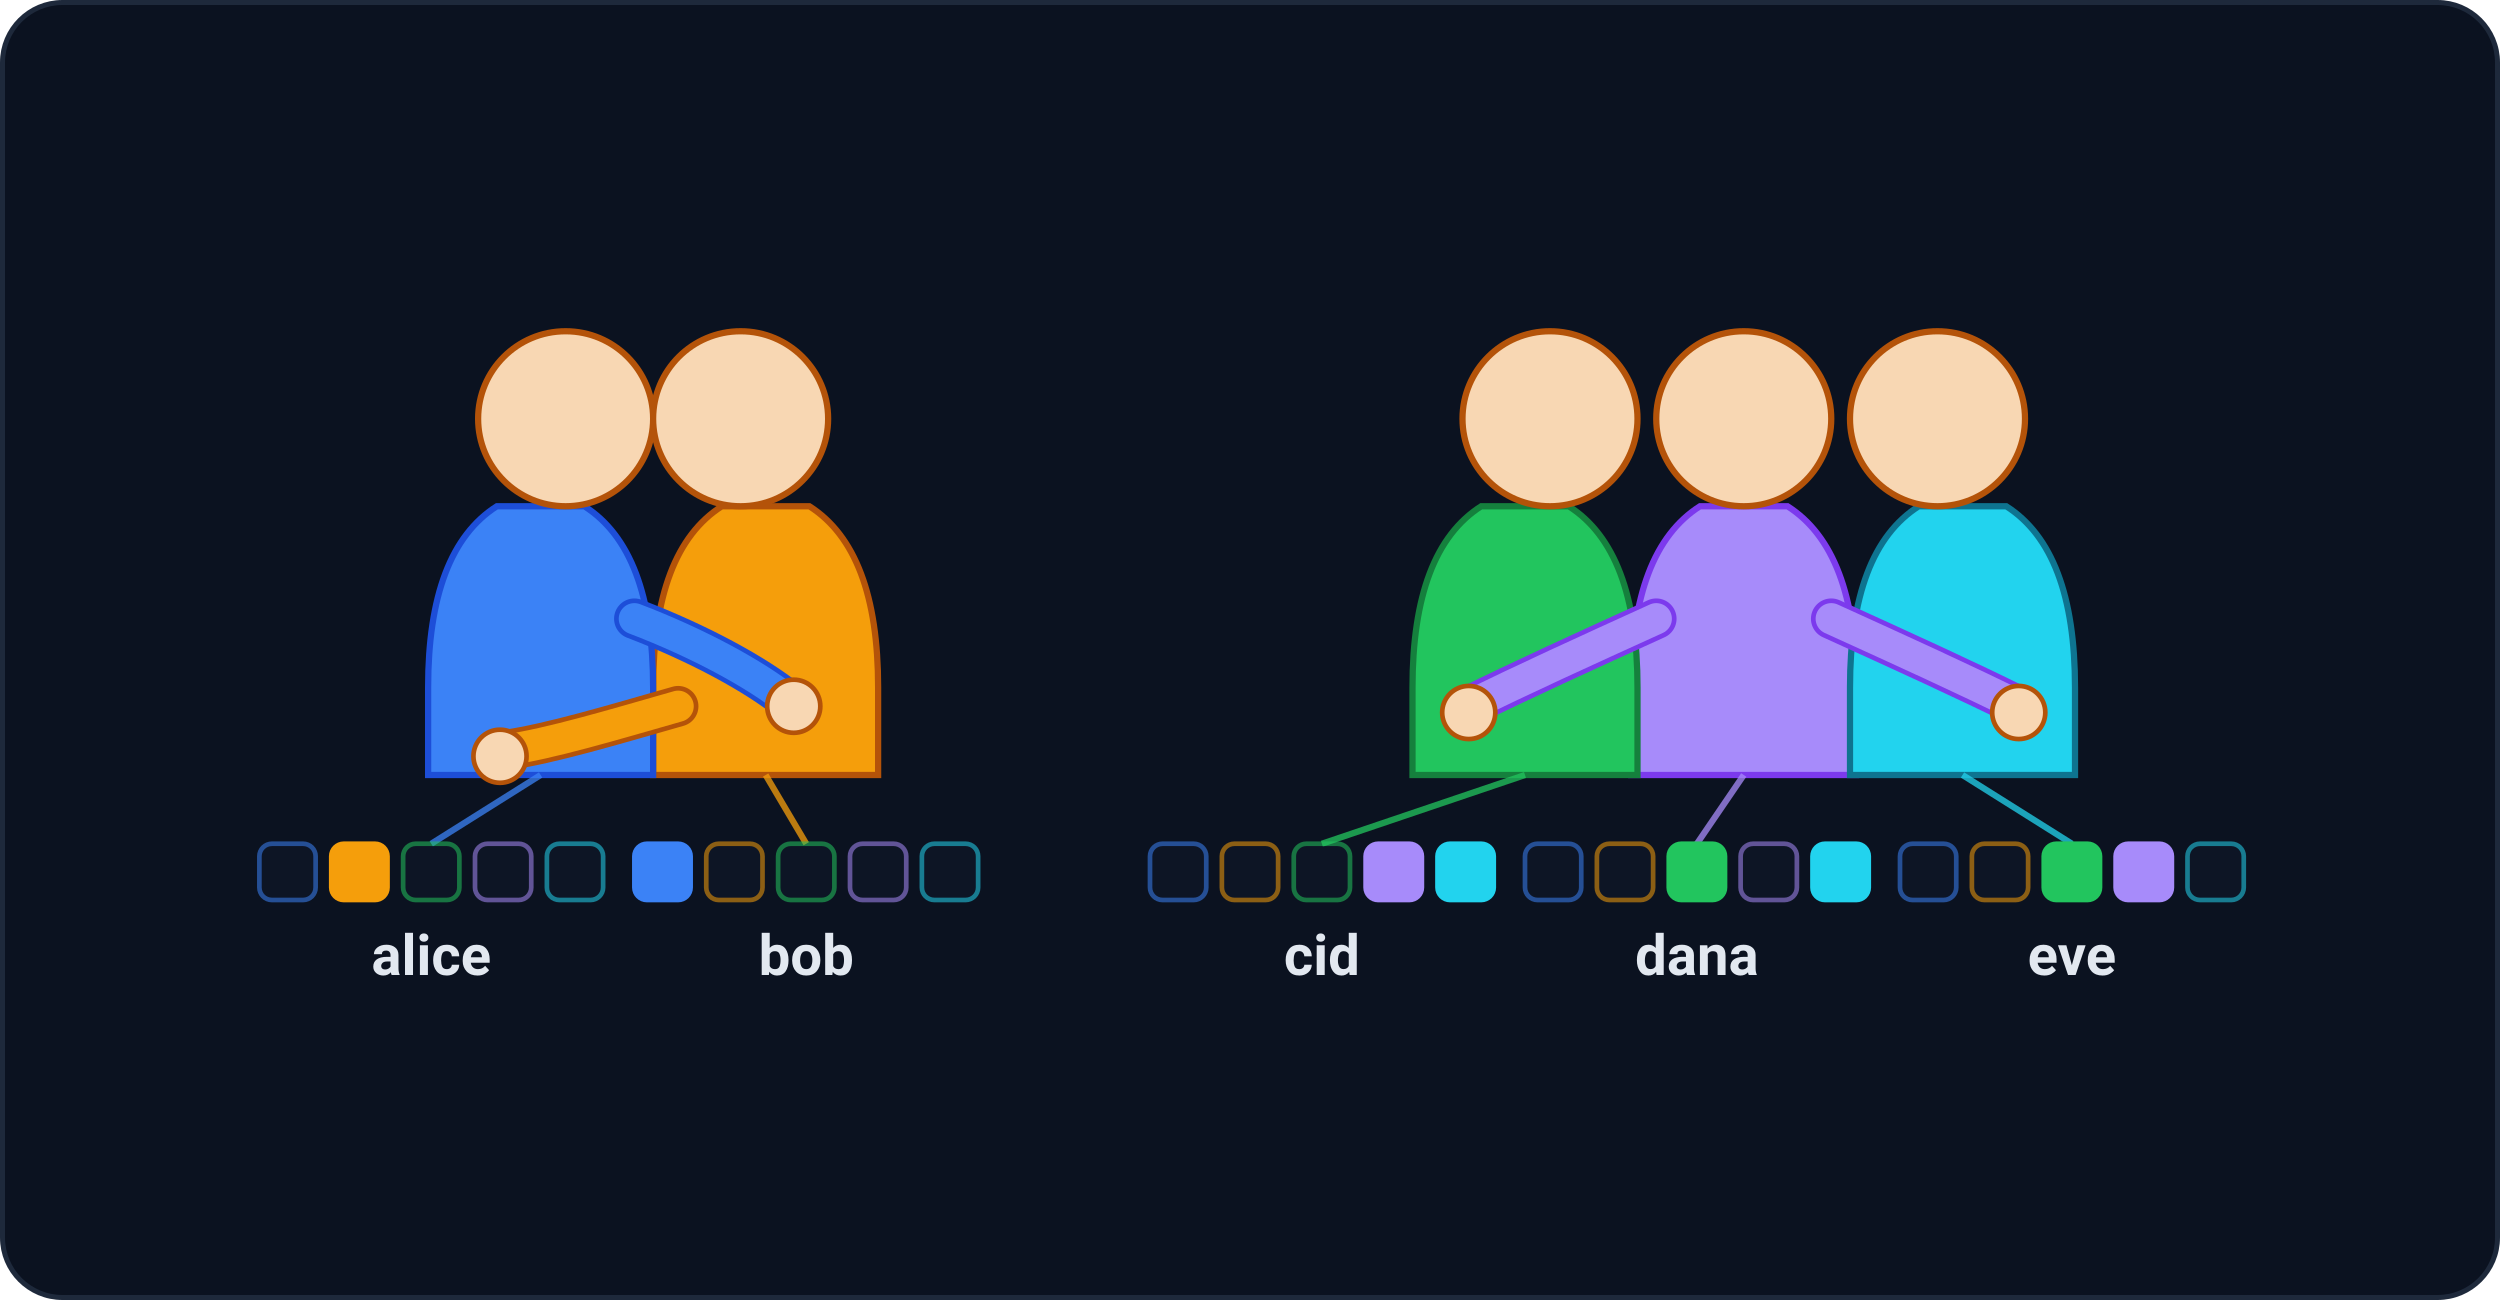
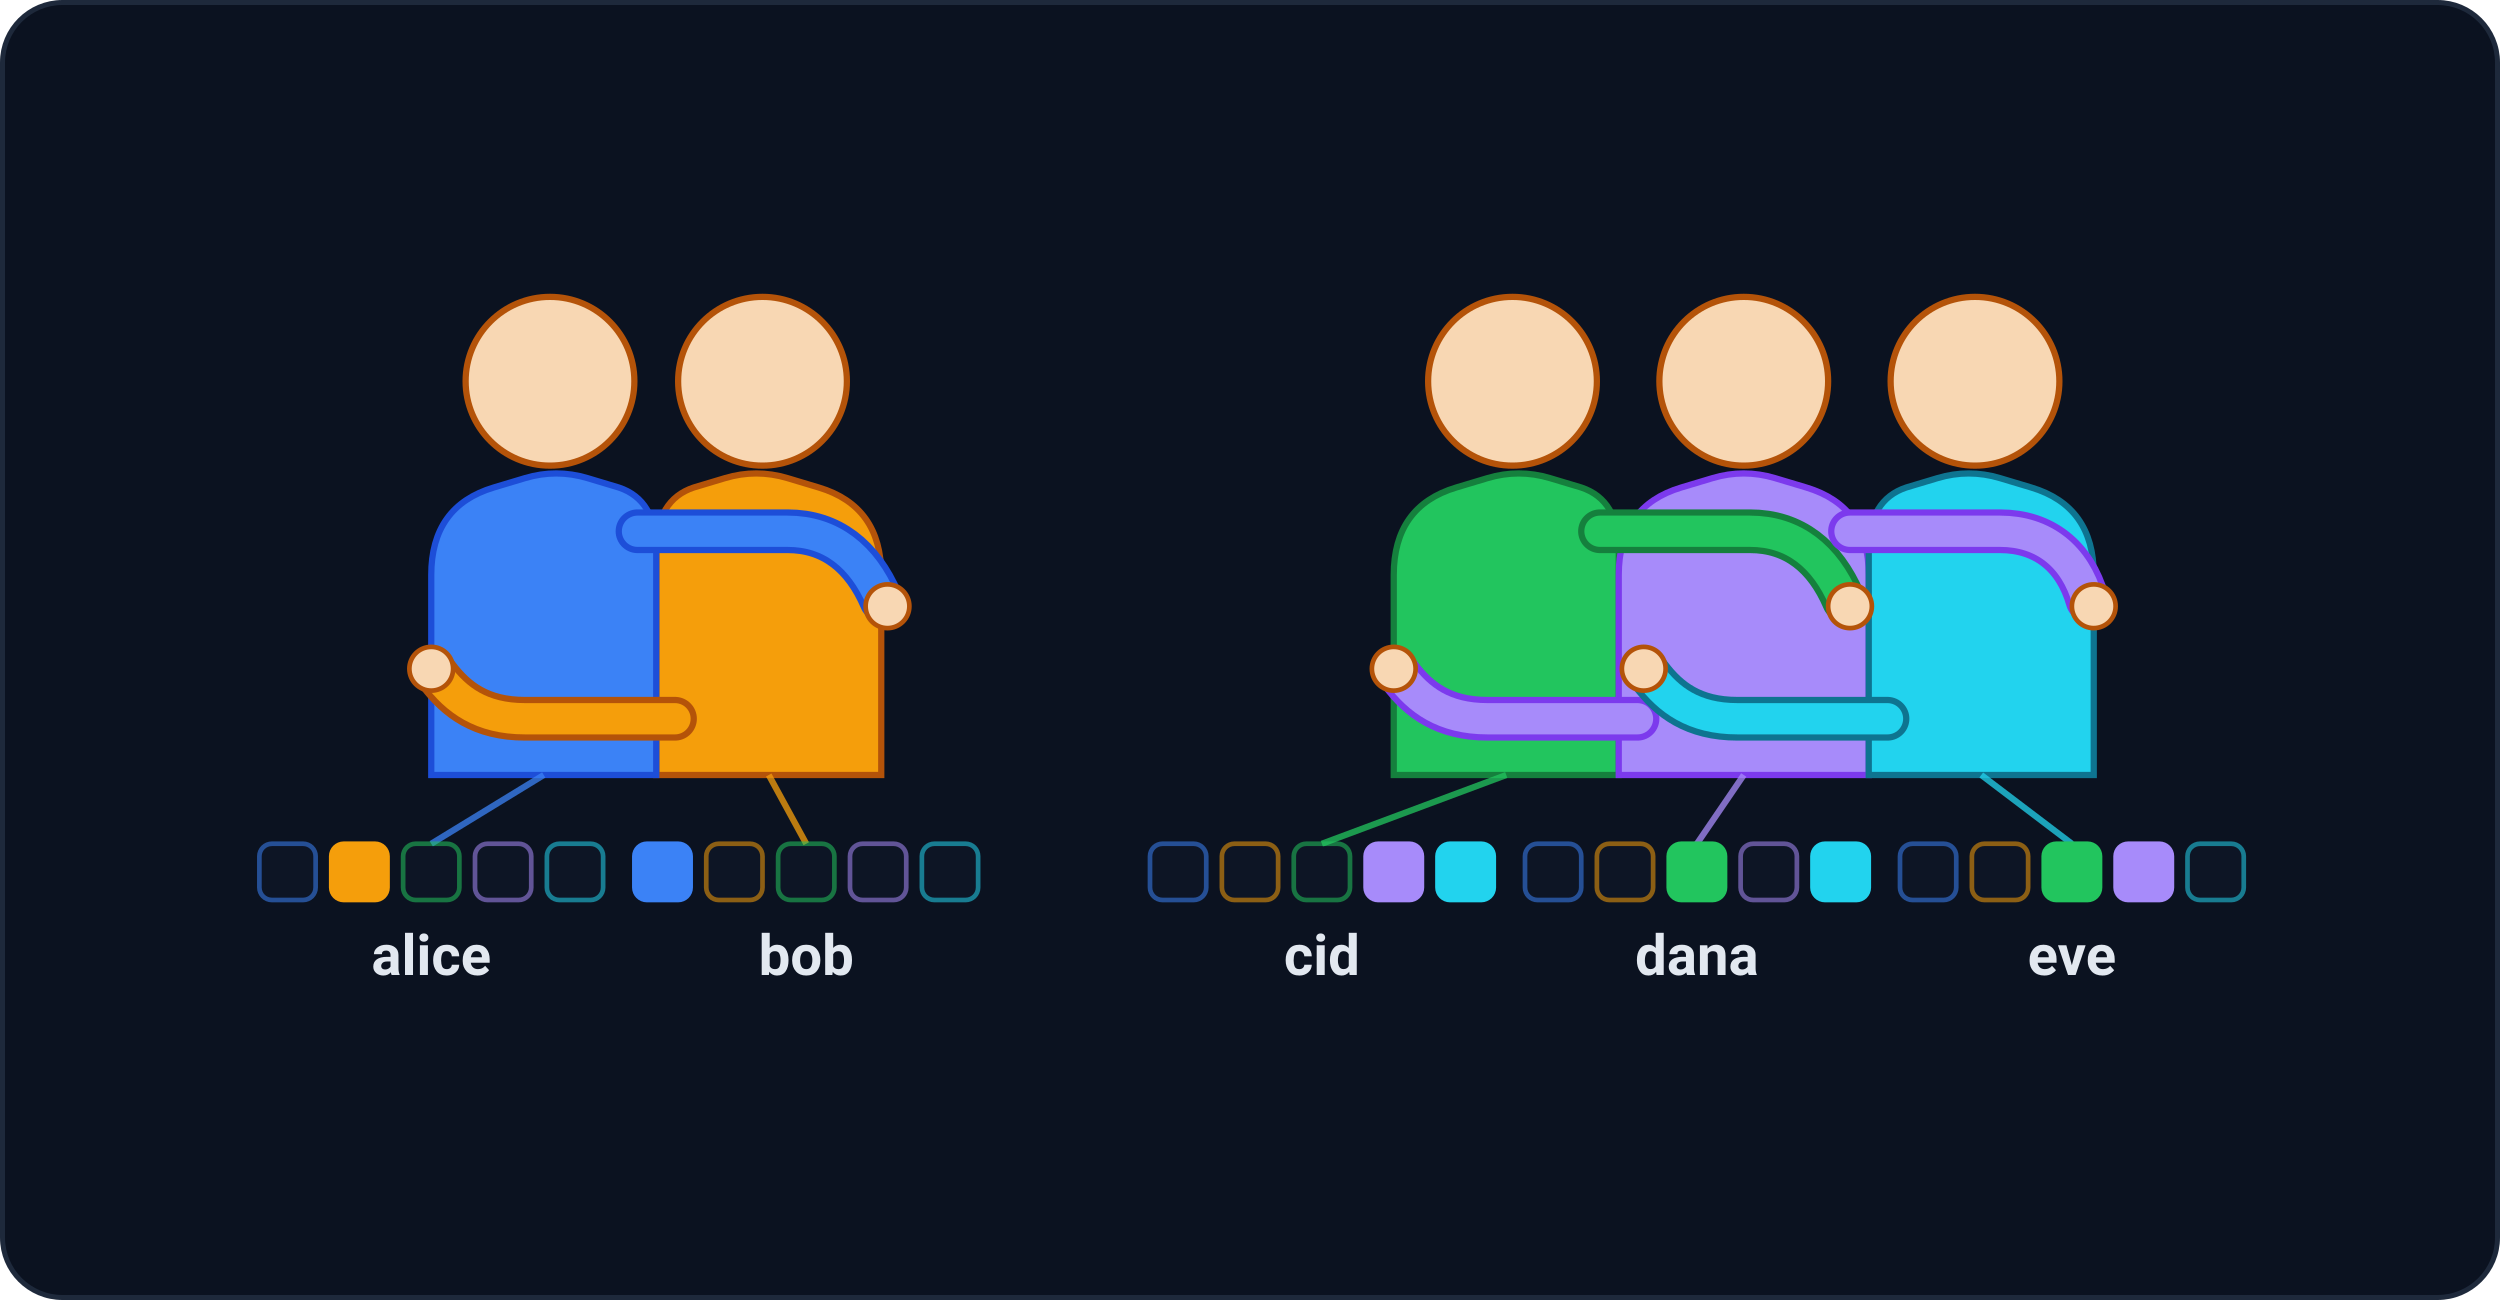
<svg xmlns="http://www.w3.org/2000/svg" viewBox="0 0 1000 520" role="img" aria-labelledby="hugsTitle hugsDesc">
  <rect x="1" y="1" width="998" height="518" rx="24" fill="#0b1220" stroke="#1e293b" stroke-width="2" />
  <g transform="translate(500 260) scale(1.25) translate(-500 -260)">
    <g stroke-width="2">
-       <path d="M 622 300 V 272 Q 622 228 644 214 H 672 Q 694 228 694 272 V 300 Z" fill="#a78bfa" stroke="#7c3aed" />
-       <path d="M 552 300 V 272 Q 552 228 574 214 H 602 Q 624 228 624 272 V 300 Z" fill="#22c55e" stroke="#15803d" />
-       <path d="M 692 300 V 272 Q 692 228 714 214 H 742 Q 764 228 764 272 V 300 Z" fill="#22d3ee" stroke="#0e7490" />
-       <path d="M 309 300 V 272 Q 309 228 331 214 H 359 Q 381 228 381 272 V 300 Z" fill="#f59e0b" stroke="#b45309" />
-       <path d="M 237 300 V 272 Q 237 228 259 214 H 287 Q 309 228 309 272 V 300 Z" fill="#3b82f6" stroke="#1d4ed8" />
+       <path d="M 546 300 V 236 Q 546 214 566 208 L 576 205 Q 586 202 596 205 L 606 208 Q 618 212 618 228 V 300 Z" fill="#22c55e" stroke="#15803d" />
+       <path d="M 618 300 V 236 Q 618 214 638 208 L 648 205 Q 658 202 668 205 L 678 208 Q 698 214 698 236 V 300 Z" fill="#a78bfa" stroke="#7c3aed" />
+       <path d="M 698 300 V 228 Q 698 212 710 208 L 720 205 Q 730 202 740 205 L 750 208 Q 770 214 770 236 V 300 Z" fill="#22d3ee" stroke="#0e7490" />
+       <path d="M 310 300 V 228 Q 310 212 322 208 L 332 205 Q 342 202 352 205 L 362 208 Q 382 214 382 236 V 300 Z" fill="#f59e0b" stroke="#b45309" />
+       <path d="M 238 300 V 236 Q 238 214 258 208 L 268 205 Q 278 202 288 205 L 298 208 Q 310 212 310 228 V 300 Z" fill="#3b82f6" stroke="#1d4ed8" />
    </g>
-     <g fill="none" stroke-linecap="round">
-       <path d="M 630 250 C 608 260 586 270 570 278" stroke="#7c3aed" stroke-width="13" />
-       <path d="M 630 250 C 608 260 586 270 570 278" stroke="#a78bfa" stroke-width="10" />
-       <path d="M 686 250 C 708 260 730 270 746 278" stroke="#7c3aed" stroke-width="13" />
-       <path d="M 686 250 C 708 260 730 270 746 278" stroke="#a78bfa" stroke-width="10" />
-       <path d="M 303 250 C 324 258 342 268 352 276" stroke="#1d4ed8" stroke-width="13" />
-       <path d="M 303 250 C 324 258 342 268 352 276" stroke="#3b82f6" stroke-width="10" />
-       <path d="M 317 278 C 296 284 276 290 262 292" stroke="#b45309" stroke-width="13" />
-       <path d="M 317 278 C 296 284 276 290 262 292" stroke="#f59e0b" stroke-width="10" />
+     <g fill="none" stroke-linecap="round" stroke-linejoin="round">
+       <path d="M 612 222 L 660 222 C 674 222 684 230 690 244" stroke="#15803d" stroke-width="14" />
+       <path d="M 612 222 L 660 222 C 674 222 684 230 690 244" stroke="#22c55e" stroke-width="10" />
+       <path d="M 624 282 L 576 282 C 562 282 554 276 548 268" stroke="#7c3aed" stroke-width="14" />
+       <path d="M 624 282 L 576 282 C 562 282 554 276 548 268" stroke="#a78bfa" stroke-width="10" />
+       <path d="M 692 222 L 740 222 C 754 222 764 230 768 244" stroke="#7c3aed" stroke-width="14" />
+       <path d="M 692 222 L 740 222 C 754 222 764 230 768 244" stroke="#a78bfa" stroke-width="10" />
+       <path d="M 704 282 L 656 282 C 642 282 634 276 628 268" stroke="#0e7490" stroke-width="14" />
+       <path d="M 704 282 L 656 282 C 642 282 634 276 628 268" stroke="#22d3ee" stroke-width="10" />
+       <path d="M 304 222 L 352 222 C 366 222 376 230 382 244" stroke="#1d4ed8" stroke-width="14" />
+       <path d="M 304 222 L 352 222 C 366 222 376 230 382 244" stroke="#3b82f6" stroke-width="10" />
+       <path d="M 316 282 L 268 282 C 254 282 246 276 240 268" stroke="#b45309" stroke-width="14" />
+       <path d="M 316 282 L 268 282 C 254 282 246 276 240 268" stroke="#f59e0b" stroke-width="10" />
    </g>
    <g fill="#f8d7b3" stroke="#b45309" stroke-width="1.5">
-       <circle cx="570" cy="280" r="8.5" />
-       <circle cx="746" cy="280" r="8.5" />
-       <circle cx="354" cy="278" r="8.5" />
-       <circle cx="260" cy="294" r="8.5" />
+       <circle cx="692" cy="246" r="7" />
+       <circle cx="546" cy="266" r="7" />
+       <circle cx="770" cy="246" r="7" />
+       <circle cx="626" cy="266" r="7" />
+       <circle cx="384" cy="246" r="7" />
+       <circle cx="238" cy="266" r="7" />
    </g>
    <g fill="#f8d7b3" stroke="#b45309" stroke-width="2">
-       <circle cx="281" cy="186" r="28" />
-       <circle cx="337" cy="186" r="28" />
-       <circle cx="596" cy="186" r="28" />
-       <circle cx="658" cy="186" r="28" />
-       <circle cx="720" cy="186" r="28" />
+       <circle cx="276" cy="174" r="27" />
+       <circle cx="344" cy="174" r="27" />
+       <circle cx="584" cy="174" r="27" />
+       <circle cx="658" cy="174" r="27" />
+       <circle cx="732" cy="174" r="27" />
    </g>
    <g stroke-width="2" opacity="0.75">
-       <line x1="273" y1="300" x2="238" y2="322" stroke="#3b82f6" />
-       <line x1="345" y1="300" x2="358" y2="322" stroke="#f59e0b" />
-       <line x1="588" y1="300" x2="523" y2="322" stroke="#22c55e" />
+       <line x1="274" y1="300" x2="238" y2="322" stroke="#3b82f6" />
+       <line x1="346" y1="300" x2="358" y2="322" stroke="#f59e0b" />
+       <line x1="582" y1="300" x2="523" y2="322" stroke="#22c55e" />
      <line x1="658" y1="300" x2="643" y2="322" stroke="#a78bfa" />
-       <line x1="728" y1="300" x2="763" y2="322" stroke="#22d3ee" />
+       <line x1="734" y1="300" x2="763" y2="322" stroke="#22d3ee" />
    </g>
    <g stroke-width="1.5">
      <rect x="183" y="322" width="18" height="18" rx="4" fill="#0f172a" stroke="#3b82f6" opacity="0.55" />
      <rect x="206" y="322" width="18" height="18" rx="4" fill="#f59e0b" stroke="#f59e0b" />
      <rect x="229" y="322" width="18" height="18" rx="4" fill="#0f172a" stroke="#22c55e" opacity="0.55" />
      <rect x="252" y="322" width="18" height="18" rx="4" fill="#0f172a" stroke="#a78bfa" opacity="0.55" />
      <rect x="275" y="322" width="18" height="18" rx="4" fill="#0f172a" stroke="#22d3ee" opacity="0.55" />
      <rect x="303" y="322" width="18" height="18" rx="4" fill="#3b82f6" stroke="#3b82f6" />
      <rect x="326" y="322" width="18" height="18" rx="4" fill="#0f172a" stroke="#f59e0b" opacity="0.55" />
      <rect x="349" y="322" width="18" height="18" rx="4" fill="#0f172a" stroke="#22c55e" opacity="0.55" />
      <rect x="372" y="322" width="18" height="18" rx="4" fill="#0f172a" stroke="#a78bfa" opacity="0.55" />
      <rect x="395" y="322" width="18" height="18" rx="4" fill="#0f172a" stroke="#22d3ee" opacity="0.55" />
      <rect x="468" y="322" width="18" height="18" rx="4" fill="#0f172a" stroke="#3b82f6" opacity="0.55" />
      <rect x="491" y="322" width="18" height="18" rx="4" fill="#0f172a" stroke="#f59e0b" opacity="0.55" />
      <rect x="514" y="322" width="18" height="18" rx="4" fill="#0f172a" stroke="#22c55e" opacity="0.55" />
      <rect x="537" y="322" width="18" height="18" rx="4" fill="#a78bfa" stroke="#a78bfa" />
      <rect x="560" y="322" width="18" height="18" rx="4" fill="#22d3ee" stroke="#22d3ee" />
      <rect x="588" y="322" width="18" height="18" rx="4" fill="#0f172a" stroke="#3b82f6" opacity="0.55" />
      <rect x="611" y="322" width="18" height="18" rx="4" fill="#0f172a" stroke="#f59e0b" opacity="0.55" />
      <rect x="634" y="322" width="18" height="18" rx="4" fill="#22c55e" stroke="#22c55e" />
      <rect x="657" y="322" width="18" height="18" rx="4" fill="#0f172a" stroke="#a78bfa" opacity="0.55" />
      <rect x="680" y="322" width="18" height="18" rx="4" fill="#22d3ee" stroke="#22d3ee" />
      <rect x="708" y="322" width="18" height="18" rx="4" fill="#0f172a" stroke="#3b82f6" opacity="0.55" />
      <rect x="731" y="322" width="18" height="18" rx="4" fill="#0f172a" stroke="#f59e0b" opacity="0.55" />
      <rect x="754" y="322" width="18" height="18" rx="4" fill="#22c55e" stroke="#22c55e" />
      <rect x="777" y="322" width="18" height="18" rx="4" fill="#a78bfa" stroke="#a78bfa" />
      <rect x="800" y="322" width="18" height="18" rx="4" fill="#0f172a" stroke="#22d3ee" opacity="0.55" />
    </g>
    <g text-anchor="middle" font-family="ui-sans-serif, system-ui, -apple-system, Segoe UI, Roboto, sans-serif" font-size="18" font-weight="600" fill="#e2e8f0">
      <text x="238" y="364">alice</text>
      <text x="358" y="364">bob</text>
      <text x="523" y="364">cid</text>
      <text x="643" y="364">dana</text>
      <text x="763" y="364">eve</text>
    </g>
  </g>
</svg>
